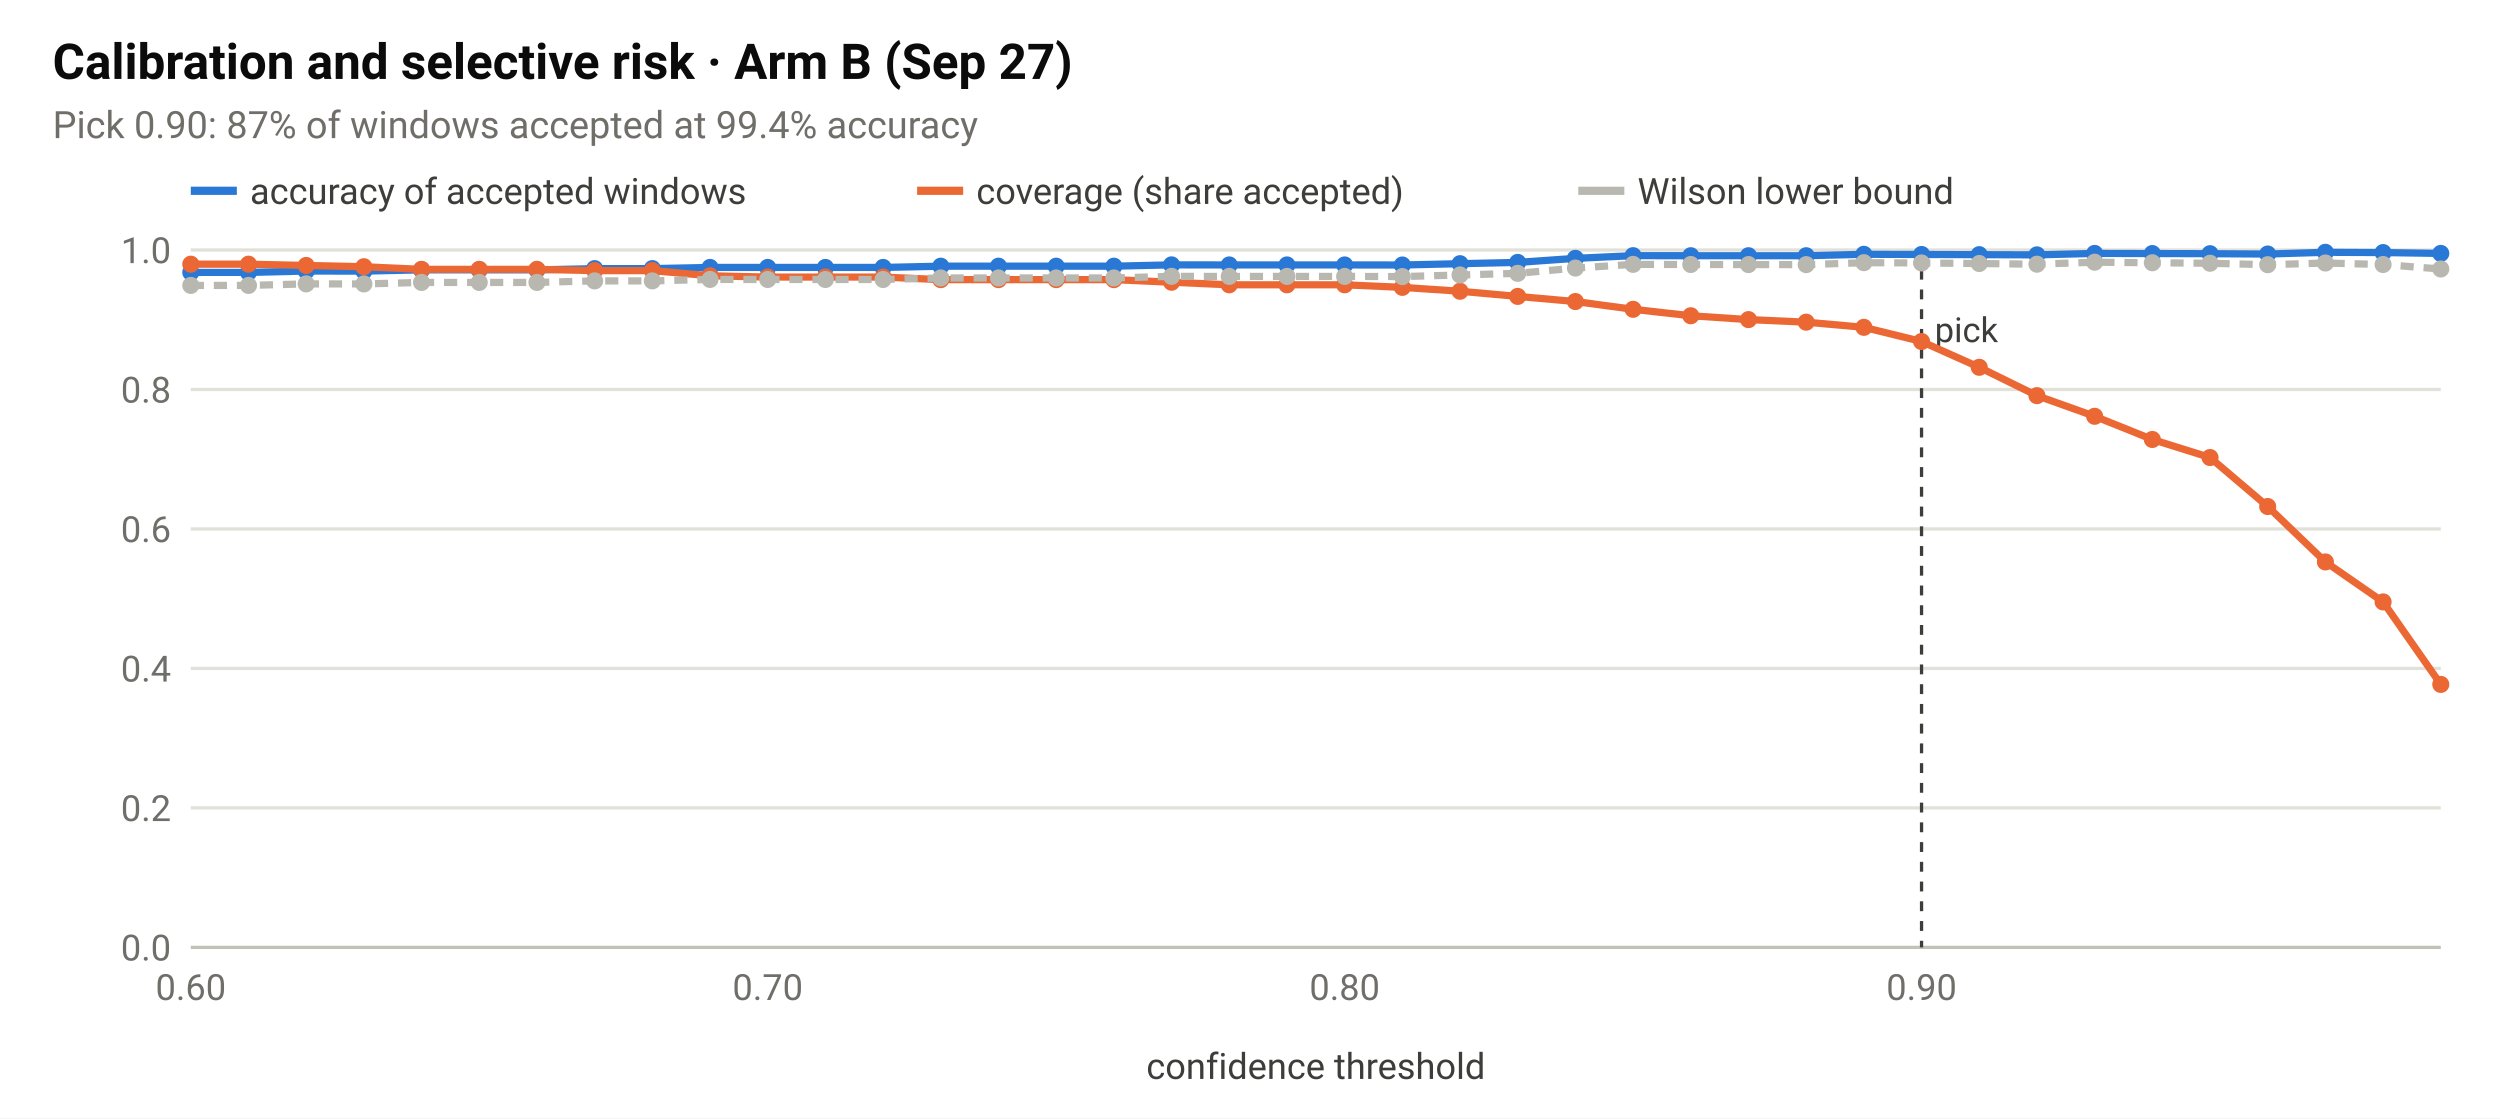
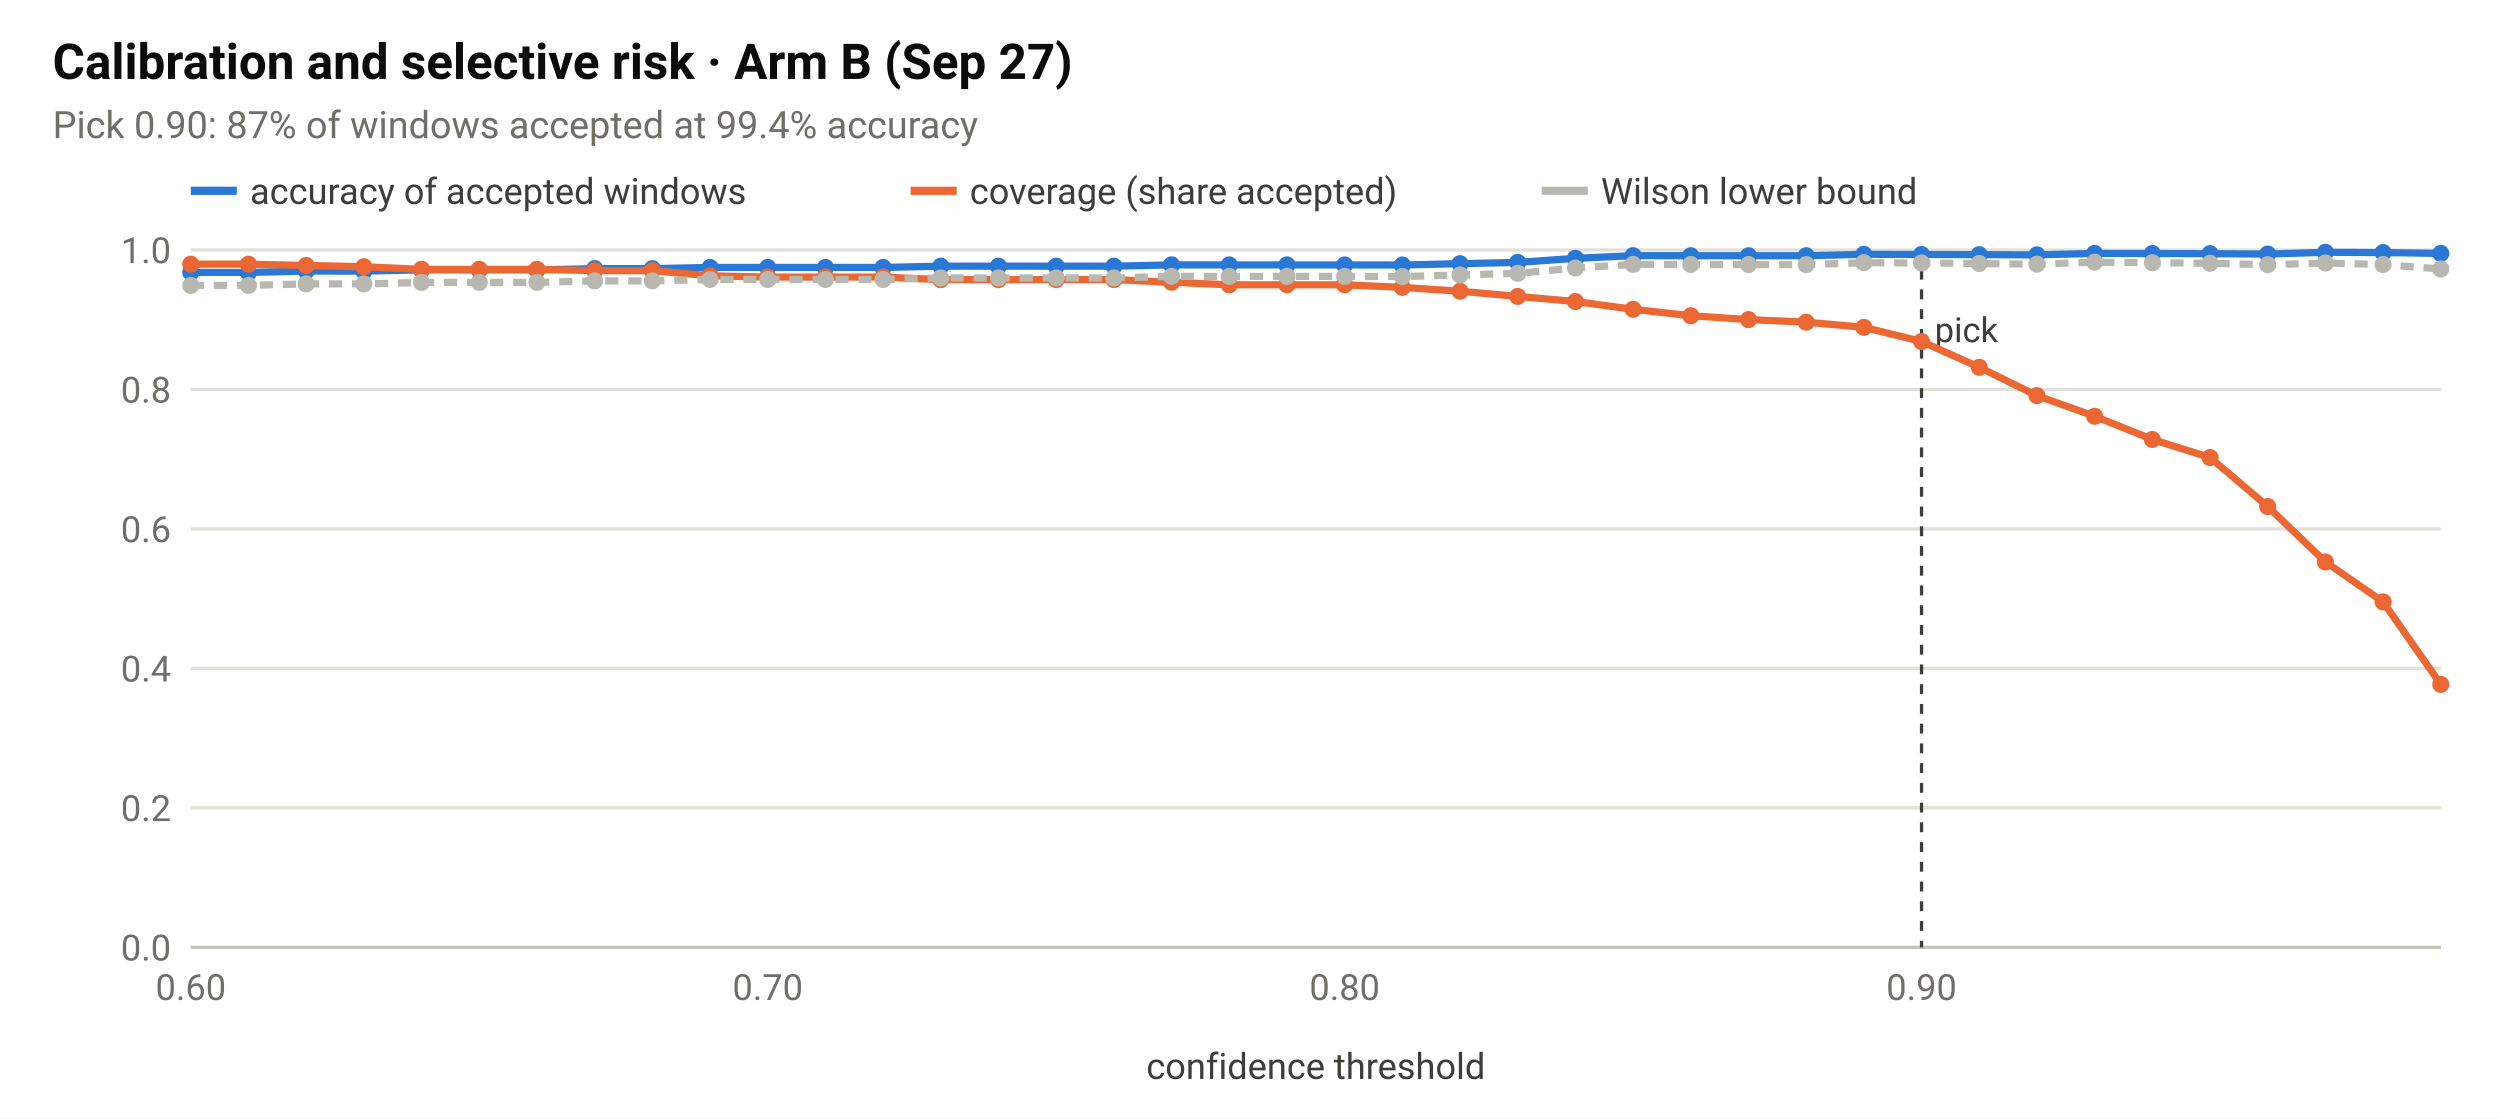
<svg xmlns="http://www.w3.org/2000/svg" width="760" height="340" viewBox="0 0 760 340" font-family="system-ui,-apple-system,'Segoe UI',Roboto,sans-serif" role="img">
  <rect width="760" height="340" fill="#ffffff" />
  <text x="16" y="24" font-size="15" font-weight="600" fill="#0b0b0b">Calibration and selective risk · Arm B (Sep 27)</text>
  <text x="16" y="42" font-size="11.5" fill="#6f6e69">Pick 0.90: 87% of windows accepted at 99.4% accuracy</text>
  <line x1="58" x2="742" y1="288" y2="288" stroke="#c3c2b7" />
  <text x="52" y="292" font-size="11" fill="#6f6e69" text-anchor="end">0.0</text>
  <line x1="58" x2="742" y1="245.6" y2="245.6" stroke="#e1e0d9" />
  <text x="52" y="249.6" font-size="11" fill="#6f6e69" text-anchor="end">0.2</text>
  <line x1="58" x2="742" y1="203.2" y2="203.2" stroke="#e1e0d9" />
  <text x="52" y="207.2" font-size="11" fill="#6f6e69" text-anchor="end">0.4</text>
  <line x1="58" x2="742" y1="160.8" y2="160.8" stroke="#e1e0d9" />
  <text x="52" y="164.8" font-size="11" fill="#6f6e69" text-anchor="end">0.6</text>
  <line x1="58" x2="742" y1="118.4" y2="118.4" stroke="#e1e0d9" />
  <text x="52" y="122.4" font-size="11" fill="#6f6e69" text-anchor="end">0.8</text>
  <line x1="58" x2="742" y1="76" y2="76" stroke="#e1e0d9" />
  <text x="52" y="80" font-size="11" fill="#6f6e69" text-anchor="end">1.0</text>
  <text x="58" y="304" font-size="11" fill="#6f6e69" text-anchor="middle">0.60</text>
  <text x="233.38" y="304" font-size="11" fill="#6f6e69" text-anchor="middle">0.70</text>
  <text x="408.77" y="304" font-size="11" fill="#6f6e69" text-anchor="middle">0.80</text>
  <text x="584.15" y="304" font-size="11" fill="#6f6e69" text-anchor="middle">0.90</text>
  <text x="400" y="328" font-size="11" fill="#3d3d3a" text-anchor="middle">confidence threshold</text>
  <line x1="584.15" x2="584.15" y1="76" y2="288" stroke="#3d3d3a" stroke-dasharray="3 3" />
  <text x="588.15" y="104" font-size="10.5" fill="#3d3d3a" text-anchor="start">pick</text>
  <polyline points="58,82.81 75.54,82.81 93.08,82.4 110.62,82.42 128.15,82.04 145.69,82.04 163.23,82.04 180.77,81.66 198.31,81.66 215.85,81.3 233.38,81.3 250.92,81.3 268.46,81.3 286,80.92 303.54,80.92 321.08,80.92 338.62,80.92 356.15,80.52 373.69,80.54 391.23,80.54 408.77,80.54 426.31,80.56 443.85,80.16 461.38,79.77 478.92,78.54 496.46,77.72 514,77.74 531.54,77.74 549.08,77.74 566.62,77.31 584.15,77.36 601.69,77.42 619.23,77.48 636.77,77.04 654.31,77.08 671.85,77.12 689.38,77.23 706.92,76.7 724.46,76.78 742,77.04" fill="none" stroke="#2a78d6" stroke-width="2.2" stroke-linejoin="round" />
  <circle cx="58" cy="82.81" r="2.6" fill="#2a78d6" />
  <circle cx="75.54" cy="82.81" r="2.6" fill="#2a78d6" />
  <circle cx="93.08" cy="82.4" r="2.6" fill="#2a78d6" />
  <circle cx="110.62" cy="82.42" r="2.6" fill="#2a78d6" />
  <circle cx="128.15" cy="82.04" r="2.6" fill="#2a78d6" />
  <circle cx="145.69" cy="82.04" r="2.6" fill="#2a78d6" />
  <circle cx="163.23" cy="82.04" r="2.6" fill="#2a78d6" />
  <circle cx="180.77" cy="81.66" r="2.6" fill="#2a78d6" />
  <circle cx="198.31" cy="81.66" r="2.6" fill="#2a78d6" />
  <circle cx="215.85" cy="81.3" r="2.6" fill="#2a78d6" />
  <circle cx="233.38" cy="81.3" r="2.6" fill="#2a78d6" />
  <circle cx="250.92" cy="81.3" r="2.6" fill="#2a78d6" />
  <circle cx="268.46" cy="81.3" r="2.6" fill="#2a78d6" />
  <circle cx="286" cy="80.92" r="2.6" fill="#2a78d6" />
  <circle cx="303.54" cy="80.92" r="2.6" fill="#2a78d6" />
  <circle cx="321.08" cy="80.92" r="2.6" fill="#2a78d6" />
  <circle cx="338.62" cy="80.92" r="2.6" fill="#2a78d6" />
  <circle cx="356.15" cy="80.52" r="2.6" fill="#2a78d6" />
  <circle cx="373.69" cy="80.54" r="2.6" fill="#2a78d6" />
  <circle cx="391.23" cy="80.54" r="2.6" fill="#2a78d6" />
  <circle cx="408.77" cy="80.54" r="2.6" fill="#2a78d6" />
  <circle cx="426.31" cy="80.56" r="2.6" fill="#2a78d6" />
  <circle cx="443.85" cy="80.16" r="2.6" fill="#2a78d6" />
  <circle cx="461.38" cy="79.77" r="2.6" fill="#2a78d6" />
  <circle cx="478.92" cy="78.54" r="2.6" fill="#2a78d6" />
  <circle cx="496.46" cy="77.72" r="2.6" fill="#2a78d6" />
  <circle cx="514" cy="77.74" r="2.6" fill="#2a78d6" />
  <circle cx="531.54" cy="77.74" r="2.6" fill="#2a78d6" />
  <circle cx="549.08" cy="77.74" r="2.6" fill="#2a78d6" />
  <circle cx="566.62" cy="77.31" r="2.6" fill="#2a78d6" />
  <circle cx="584.15" cy="77.36" r="2.6" fill="#2a78d6" />
  <circle cx="601.69" cy="77.42" r="2.6" fill="#2a78d6" />
  <circle cx="619.23" cy="77.48" r="2.6" fill="#2a78d6" />
  <circle cx="636.77" cy="77.04" r="2.6" fill="#2a78d6" />
  <circle cx="654.31" cy="77.08" r="2.6" fill="#2a78d6" />
  <circle cx="671.85" cy="77.12" r="2.6" fill="#2a78d6" />
  <circle cx="689.38" cy="77.23" r="2.6" fill="#2a78d6" />
  <circle cx="706.92" cy="76.7" r="2.6" fill="#2a78d6" />
  <circle cx="724.46" cy="76.78" r="2.6" fill="#2a78d6" />
  <circle cx="742" cy="77.04" r="2.6" fill="#2a78d6" />
  <polyline points="58,80.31 75.54,80.31 93.08,80.7 110.62,81.09 128.15,81.88 145.69,81.88 163.23,81.88 180.77,82.27 198.31,82.27 215.85,83.84 233.38,84.23 250.92,84.23 268.46,84.23 286,85.01 303.54,85.01 321.08,85.01 338.62,85.01 356.15,85.8 373.69,86.58 391.23,86.58 408.77,86.58 426.31,87.36 443.85,88.54 461.38,90.11 478.92,91.67 496.46,94.03 514,95.99 531.54,97.16 549.08,97.94 566.62,99.51 584.15,103.82 601.69,111.66 619.23,120.28 636.77,126.55 654.31,133.6 671.85,139.09 689.38,153.98 706.92,170.83 724.46,182.98 742,208.06" fill="none" stroke="#eb6834" stroke-width="2.2" stroke-linejoin="round" />
  <circle cx="58" cy="80.31" r="2.6" fill="#eb6834" />
  <circle cx="75.54" cy="80.31" r="2.6" fill="#eb6834" />
  <circle cx="93.08" cy="80.7" r="2.6" fill="#eb6834" />
  <circle cx="110.62" cy="81.09" r="2.6" fill="#eb6834" />
  <circle cx="128.15" cy="81.88" r="2.6" fill="#eb6834" />
  <circle cx="145.69" cy="81.88" r="2.6" fill="#eb6834" />
  <circle cx="163.23" cy="81.88" r="2.6" fill="#eb6834" />
  <circle cx="180.77" cy="82.27" r="2.6" fill="#eb6834" />
  <circle cx="198.31" cy="82.27" r="2.6" fill="#eb6834" />
  <circle cx="215.85" cy="83.84" r="2.6" fill="#eb6834" />
  <circle cx="233.38" cy="84.23" r="2.6" fill="#eb6834" />
  <circle cx="250.92" cy="84.23" r="2.6" fill="#eb6834" />
  <circle cx="268.46" cy="84.23" r="2.6" fill="#eb6834" />
  <circle cx="286" cy="85.01" r="2.6" fill="#eb6834" />
  <circle cx="303.54" cy="85.01" r="2.6" fill="#eb6834" />
  <circle cx="321.08" cy="85.01" r="2.6" fill="#eb6834" />
  <circle cx="338.62" cy="85.01" r="2.6" fill="#eb6834" />
  <circle cx="356.15" cy="85.8" r="2.6" fill="#eb6834" />
  <circle cx="373.69" cy="86.58" r="2.6" fill="#eb6834" />
  <circle cx="391.23" cy="86.58" r="2.6" fill="#eb6834" />
  <circle cx="408.77" cy="86.58" r="2.6" fill="#eb6834" />
  <circle cx="426.31" cy="87.36" r="2.6" fill="#eb6834" />
  <circle cx="443.85" cy="88.54" r="2.6" fill="#eb6834" />
  <circle cx="461.38" cy="90.11" r="2.6" fill="#eb6834" />
  <circle cx="478.92" cy="91.67" r="2.6" fill="#eb6834" />
  <circle cx="496.46" cy="94.03" r="2.6" fill="#eb6834" />
  <circle cx="514" cy="95.99" r="2.6" fill="#eb6834" />
  <circle cx="531.54" cy="97.16" r="2.6" fill="#eb6834" />
  <circle cx="549.08" cy="97.94" r="2.6" fill="#eb6834" />
  <circle cx="566.62" cy="99.51" r="2.6" fill="#eb6834" />
  <circle cx="584.15" cy="103.82" r="2.6" fill="#eb6834" />
  <circle cx="601.69" cy="111.66" r="2.6" fill="#eb6834" />
  <circle cx="619.23" cy="120.28" r="2.6" fill="#eb6834" />
  <circle cx="636.77" cy="126.55" r="2.6" fill="#eb6834" />
  <circle cx="654.31" cy="133.6" r="2.6" fill="#eb6834" />
  <circle cx="671.85" cy="139.09" r="2.6" fill="#eb6834" />
  <circle cx="689.38" cy="153.98" r="2.6" fill="#eb6834" />
  <circle cx="706.92" cy="170.83" r="2.6" fill="#eb6834" />
  <circle cx="724.46" cy="182.98" r="2.6" fill="#eb6834" />
  <circle cx="742" cy="208.06" r="2.6" fill="#eb6834" />
  <polyline points="58,86.77 75.54,86.77 93.08,86.3 110.62,86.32 128.15,85.86 145.69,85.86 163.23,85.86 180.77,85.39 198.31,85.39 215.85,84.95 233.38,84.97 250.92,84.97 268.46,84.97 286,84.5 303.54,84.5 321.08,84.5 338.62,84.5 356.15,84.01 373.69,84.03 391.23,84.03 408.77,84.03 426.31,84.08 443.85,83.59 461.38,83.1 478.92,81.49 496.46,80.37 514,80.41 531.54,80.43 549.08,80.45 566.62,79.86 584.15,79.94 601.69,80.11 619.23,80.32 636.77,79.71 654.31,79.88 671.85,80.03 689.38,80.47 706.92,79.96 724.46,80.41 742,81.77" fill="none" stroke="#b9b8b0" stroke-width="2.2" stroke-dasharray="4 3" stroke-linejoin="round" />
  <circle cx="58" cy="86.77" r="2.6" fill="#b9b8b0" />
  <circle cx="75.54" cy="86.77" r="2.6" fill="#b9b8b0" />
  <circle cx="93.08" cy="86.3" r="2.6" fill="#b9b8b0" />
  <circle cx="110.62" cy="86.32" r="2.6" fill="#b9b8b0" />
  <circle cx="128.15" cy="85.86" r="2.6" fill="#b9b8b0" />
  <circle cx="145.69" cy="85.86" r="2.6" fill="#b9b8b0" />
  <circle cx="163.23" cy="85.86" r="2.6" fill="#b9b8b0" />
  <circle cx="180.77" cy="85.39" r="2.6" fill="#b9b8b0" />
  <circle cx="198.31" cy="85.39" r="2.6" fill="#b9b8b0" />
  <circle cx="215.85" cy="84.95" r="2.6" fill="#b9b8b0" />
  <circle cx="233.38" cy="84.97" r="2.6" fill="#b9b8b0" />
  <circle cx="250.92" cy="84.97" r="2.6" fill="#b9b8b0" />
  <circle cx="268.46" cy="84.97" r="2.6" fill="#b9b8b0" />
  <circle cx="286" cy="84.5" r="2.6" fill="#b9b8b0" />
  <circle cx="303.54" cy="84.5" r="2.6" fill="#b9b8b0" />
  <circle cx="321.08" cy="84.5" r="2.6" fill="#b9b8b0" />
  <circle cx="338.62" cy="84.5" r="2.6" fill="#b9b8b0" />
  <circle cx="356.15" cy="84.01" r="2.6" fill="#b9b8b0" />
  <circle cx="373.69" cy="84.03" r="2.6" fill="#b9b8b0" />
  <circle cx="391.23" cy="84.03" r="2.6" fill="#b9b8b0" />
  <circle cx="408.77" cy="84.03" r="2.6" fill="#b9b8b0" />
  <circle cx="426.31" cy="84.08" r="2.6" fill="#b9b8b0" />
  <circle cx="443.85" cy="83.59" r="2.6" fill="#b9b8b0" />
  <circle cx="461.38" cy="83.1" r="2.6" fill="#b9b8b0" />
  <circle cx="478.92" cy="81.49" r="2.6" fill="#b9b8b0" />
  <circle cx="496.46" cy="80.37" r="2.6" fill="#b9b8b0" />
  <circle cx="514" cy="80.41" r="2.6" fill="#b9b8b0" />
  <circle cx="531.54" cy="80.43" r="2.6" fill="#b9b8b0" />
  <circle cx="549.08" cy="80.45" r="2.6" fill="#b9b8b0" />
  <circle cx="566.62" cy="79.86" r="2.6" fill="#b9b8b0" />
  <circle cx="584.15" cy="79.94" r="2.6" fill="#b9b8b0" />
  <circle cx="601.69" cy="80.11" r="2.6" fill="#b9b8b0" />
  <circle cx="619.23" cy="80.32" r="2.6" fill="#b9b8b0" />
  <circle cx="636.77" cy="79.71" r="2.6" fill="#b9b8b0" />
  <circle cx="654.31" cy="79.88" r="2.6" fill="#b9b8b0" />
  <circle cx="671.85" cy="80.03" r="2.6" fill="#b9b8b0" />
  <circle cx="689.38" cy="80.47" r="2.6" fill="#b9b8b0" />
  <circle cx="706.92" cy="79.96" r="2.6" fill="#b9b8b0" />
  <circle cx="724.46" cy="80.41" r="2.6" fill="#b9b8b0" />
  <circle cx="742" cy="81.77" r="2.6" fill="#b9b8b0" />
  <line x1="58" x2="72" y1="58" y2="58" stroke="#2a78d6" stroke-width="2.5" />
  <text x="76" y="62" font-size="11" fill="#3d3d3a" text-anchor="start">accuracy of accepted windows</text>
-   <line x1="278.8" x2="292.8" y1="58" y2="58" stroke="#eb6834" stroke-width="2.5" />
-   <text x="296.8" y="62" font-size="11" fill="#3d3d3a" text-anchor="start">coverage (share accepted)</text>
-   <line x1="479.8" x2="493.8" y1="58" y2="58" stroke="#b9b8b0" stroke-width="2.5" />
-   <text x="497.8" y="62" font-size="11" fill="#3d3d3a" text-anchor="start">Wilson lower bound</text>
+   <line x1="276.82" x2="290.82" y1="58" y2="58" stroke="#eb6834" stroke-width="2.5" />
+   <text x="294.82" y="62" font-size="11" fill="#3d3d3a" text-anchor="start">coverage (share accepted)</text>
+   <line x1="468.69" x2="482.69" y1="58" y2="58" stroke="#b9b8b0" stroke-width="2.5" />
+   <text x="486.69" y="62" font-size="11" fill="#3d3d3a" text-anchor="start">Wilson lower bound</text>
</svg>
